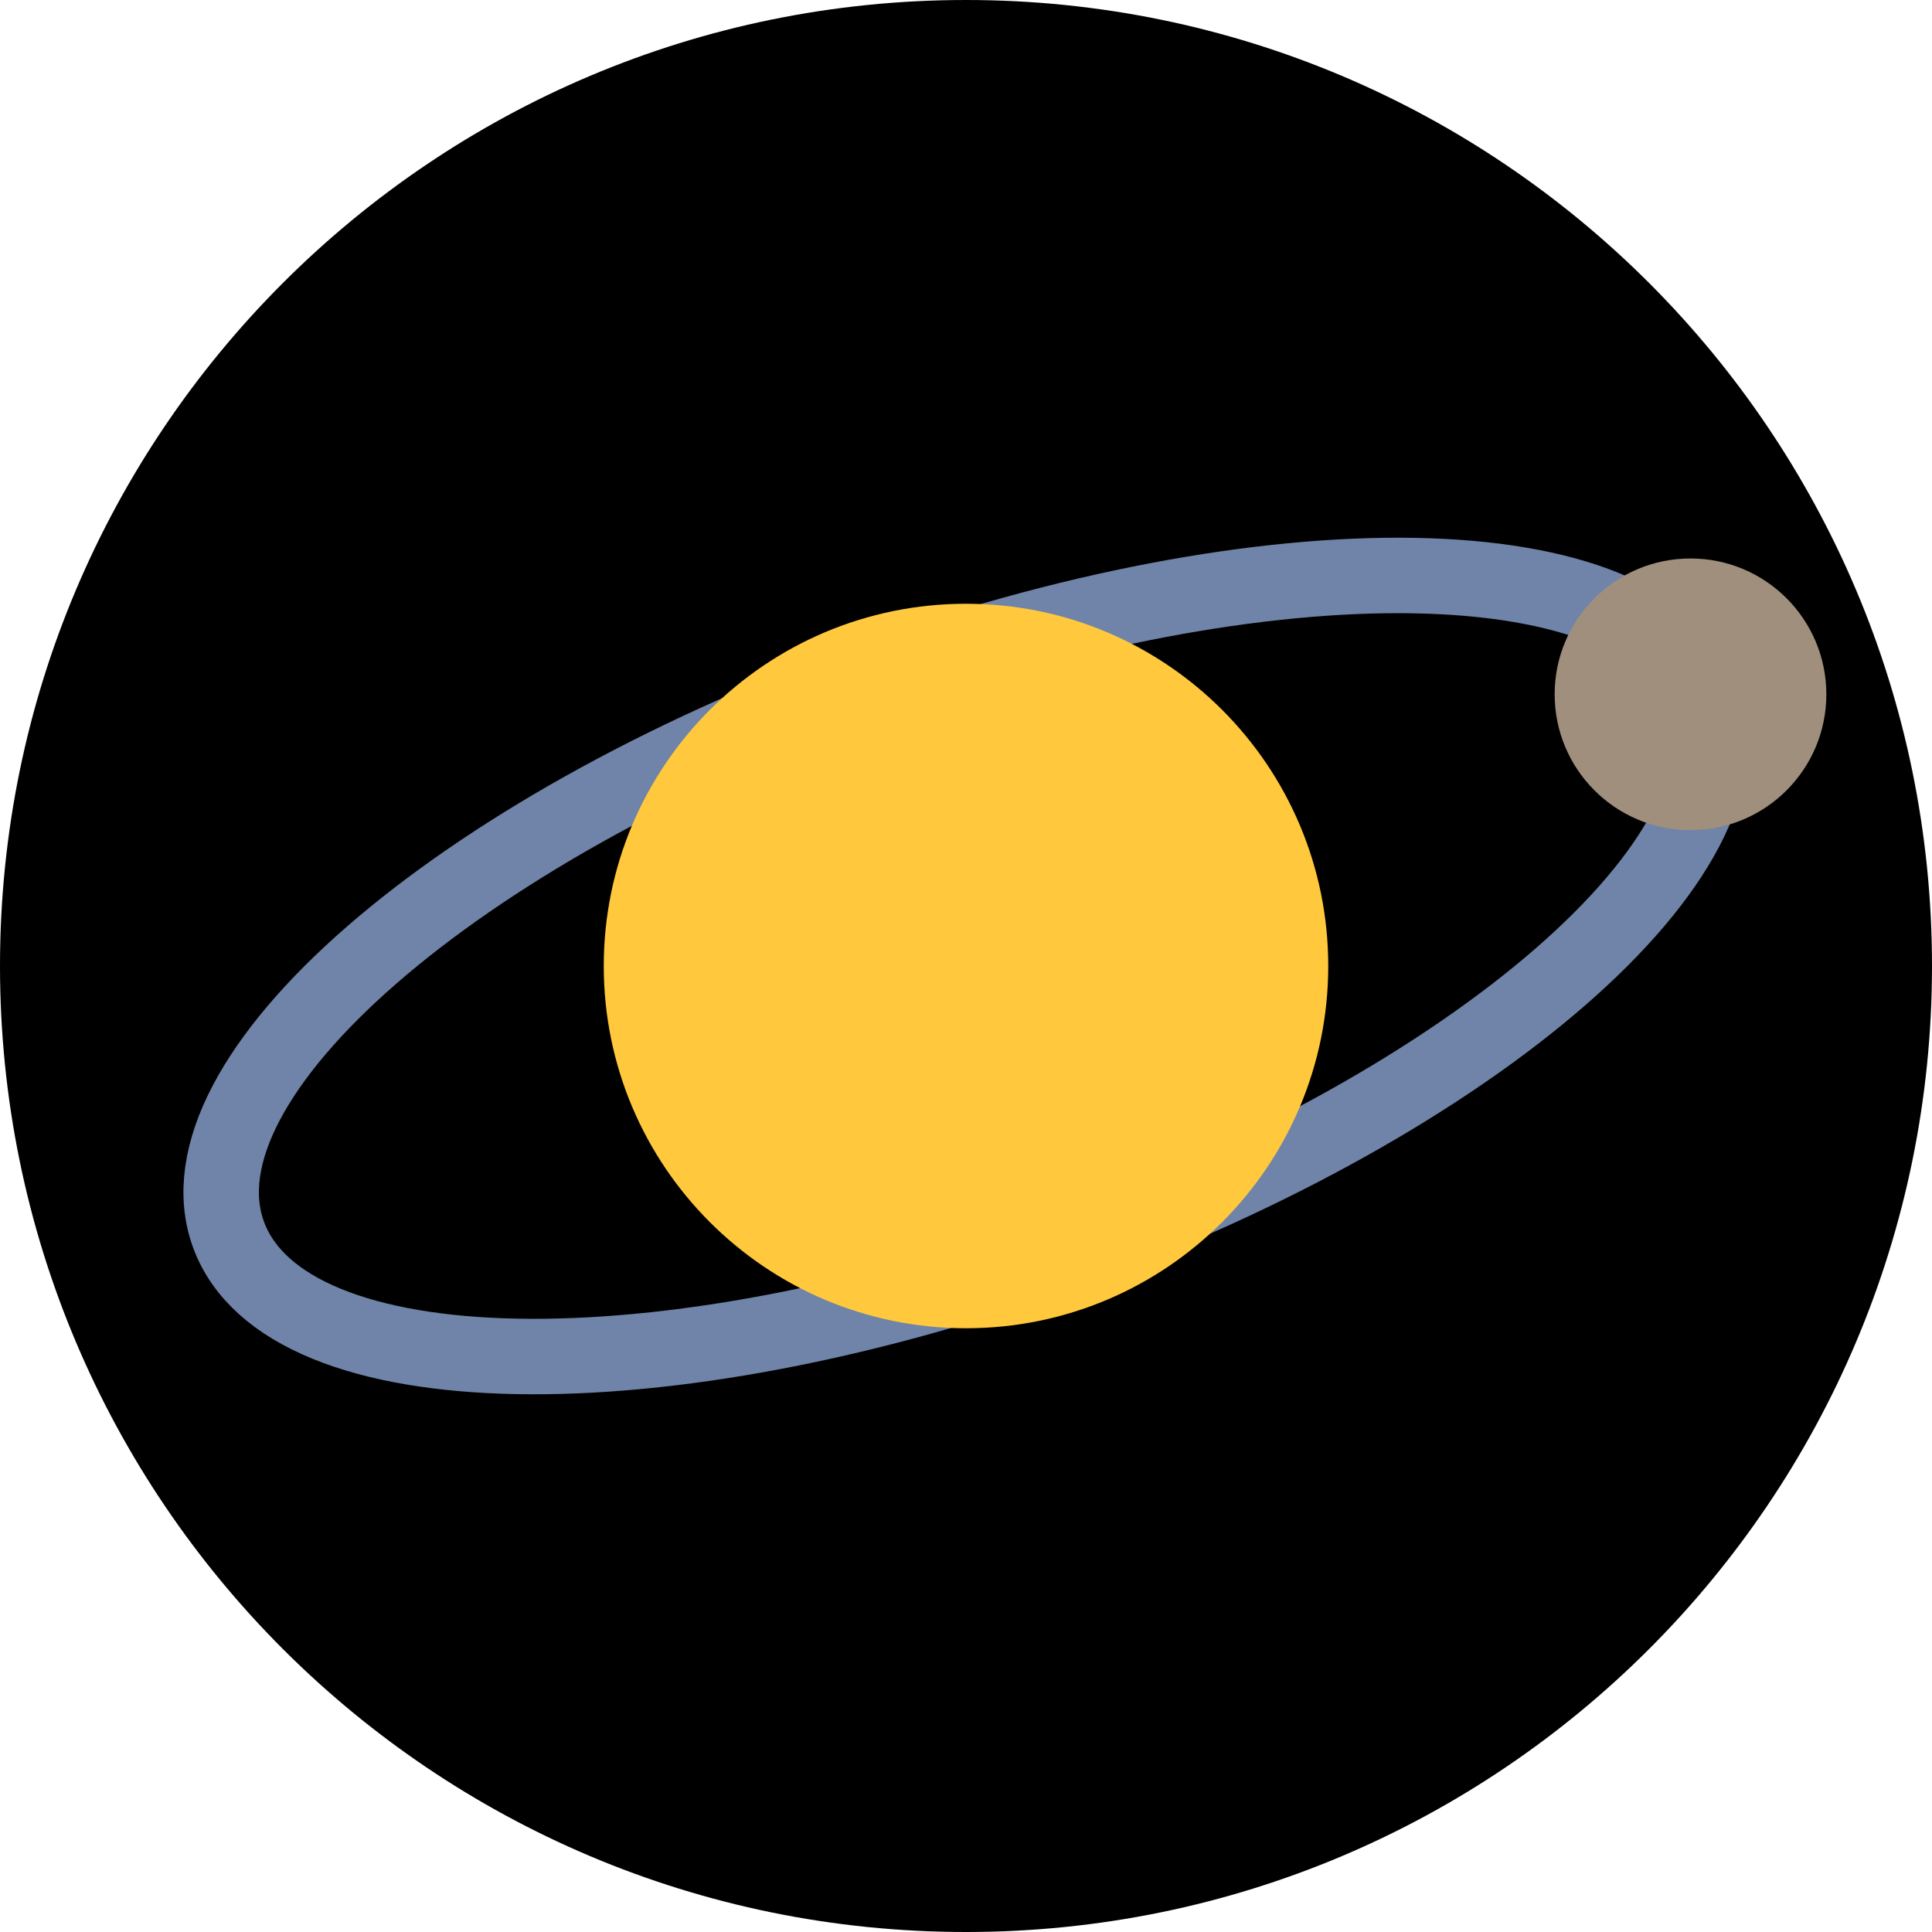
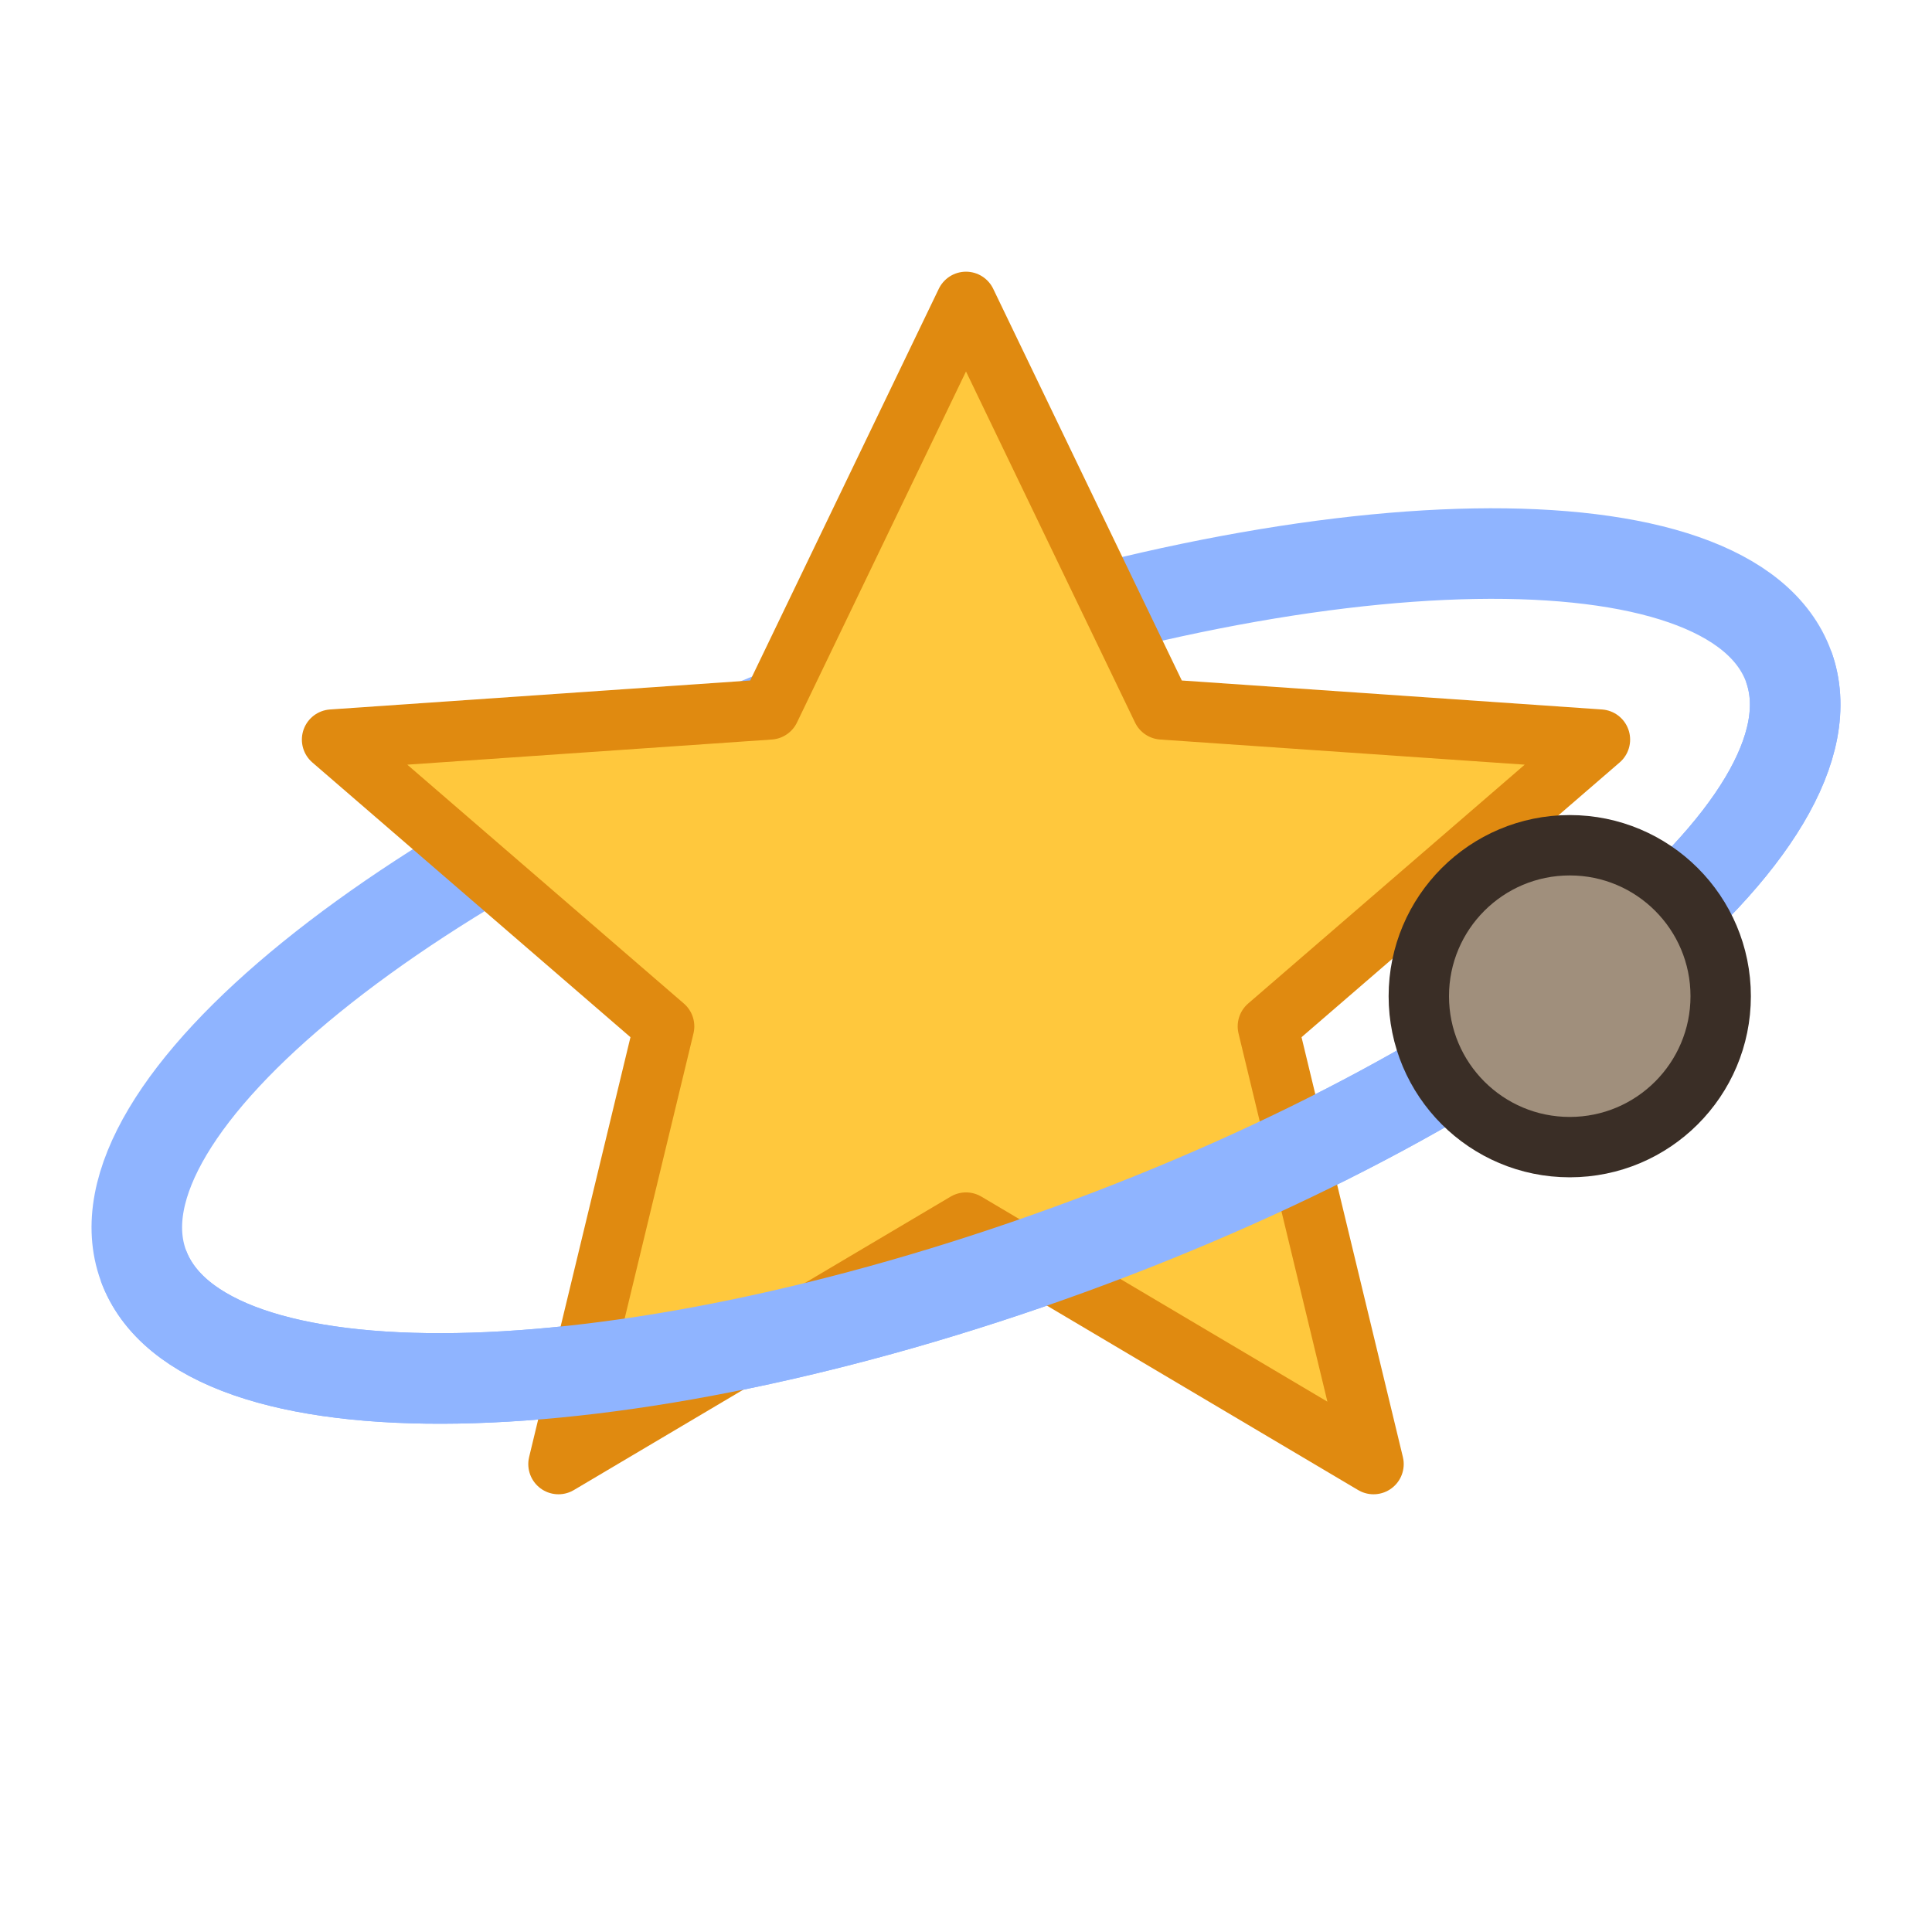
<svg xmlns="http://www.w3.org/2000/svg" viewBox="0 0 64 64">
-   <circle cx="32" cy="32" r="32" fill="#000" />
-   <ellipse cx="32" cy="32" rx="26" ry="10" fill="none" stroke="#6f84a8" stroke-width="2.5" transform="rotate(-20 32 32)" />
-   <circle cx="32" cy="32" r="12" fill="#ffc83d" />
-   <circle cx="56" cy="23" r="4.5" fill="#a08f7c" />
+   <ellipse cx="32" cy="32" rx="29" ry="10" fill="none" stroke="#8fb4ff" stroke-width="3" transform="rotate(-20 32 32)" />
+   <polygon points="32,10 38.5,23.5 53,24.5 42,34 45.5,48.5 32,40.5 18.5,48.5 22,34 11,24.5 25.5,23.5" fill="#ffc83d" stroke="#e08a10" stroke-width="2" stroke-linejoin="round" />
+   <path d="M 3 32 A 29 10 0 0 0 61 32" fill="none" stroke="#8fb4ff" stroke-width="3" transform="rotate(-20 32 32)" />
+   <circle cx="52" cy="33" r="5" fill="#a08f7c" stroke="#3a2e26" stroke-width="2" />
</svg>
